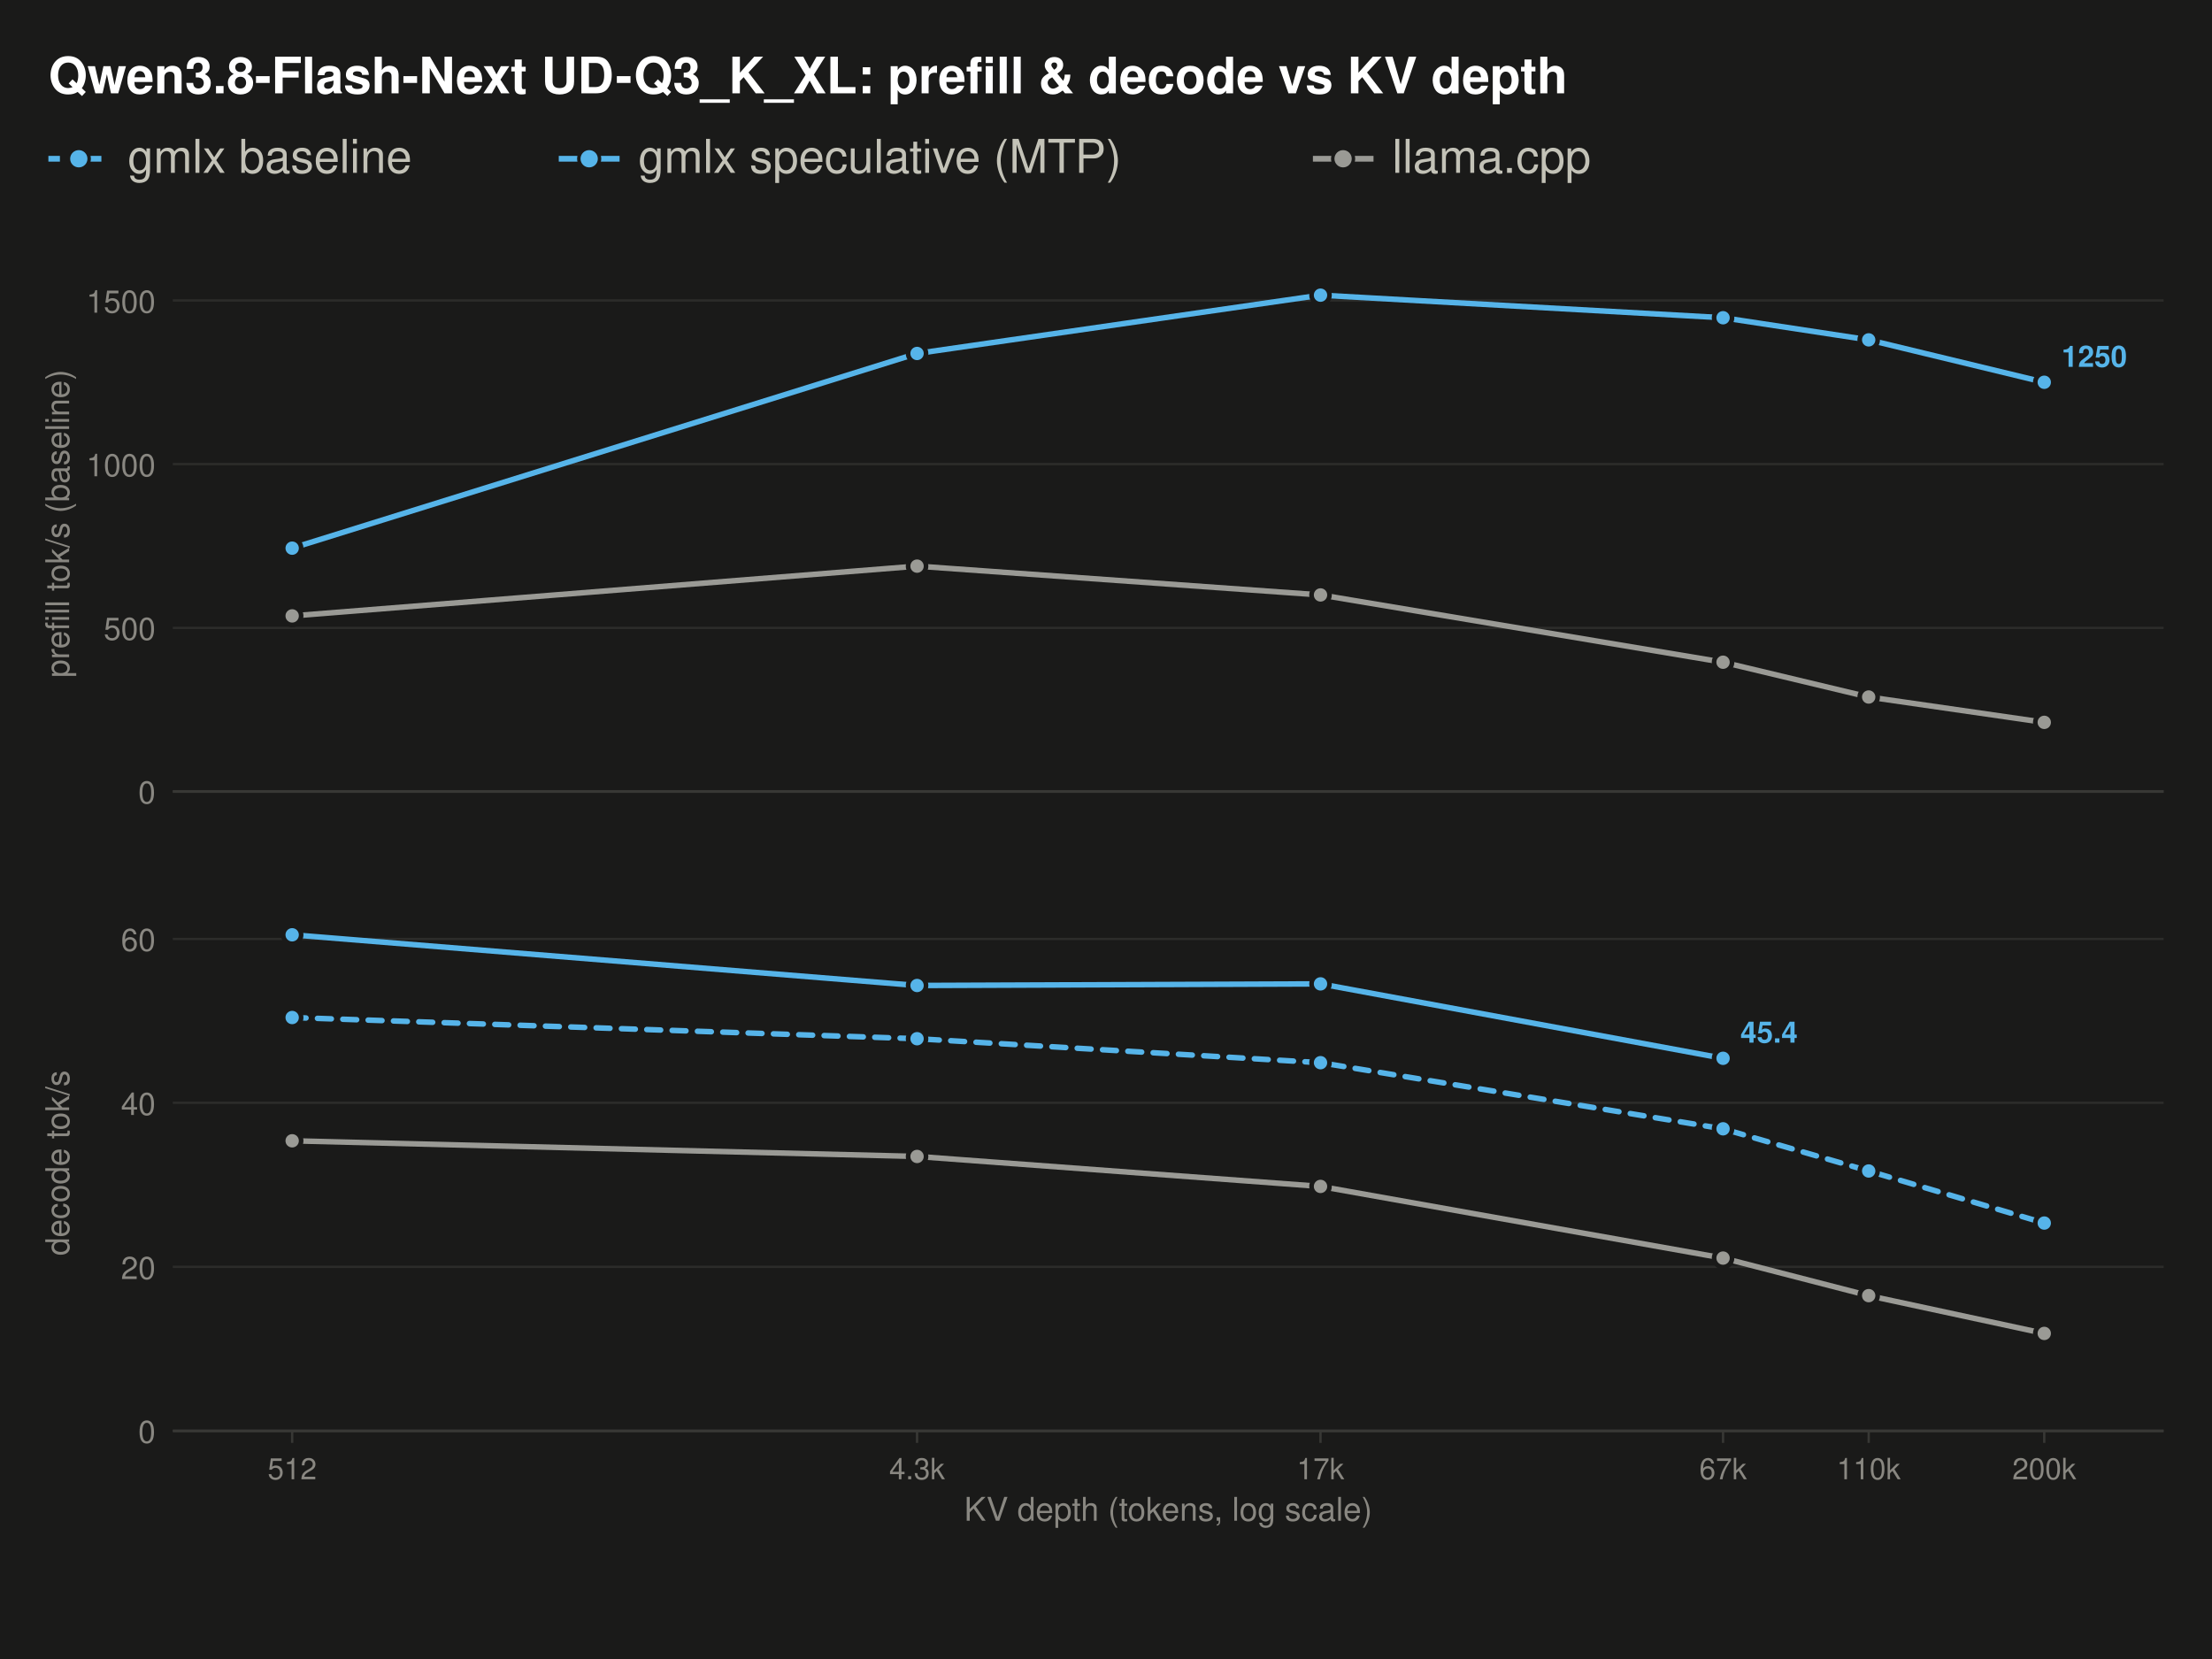
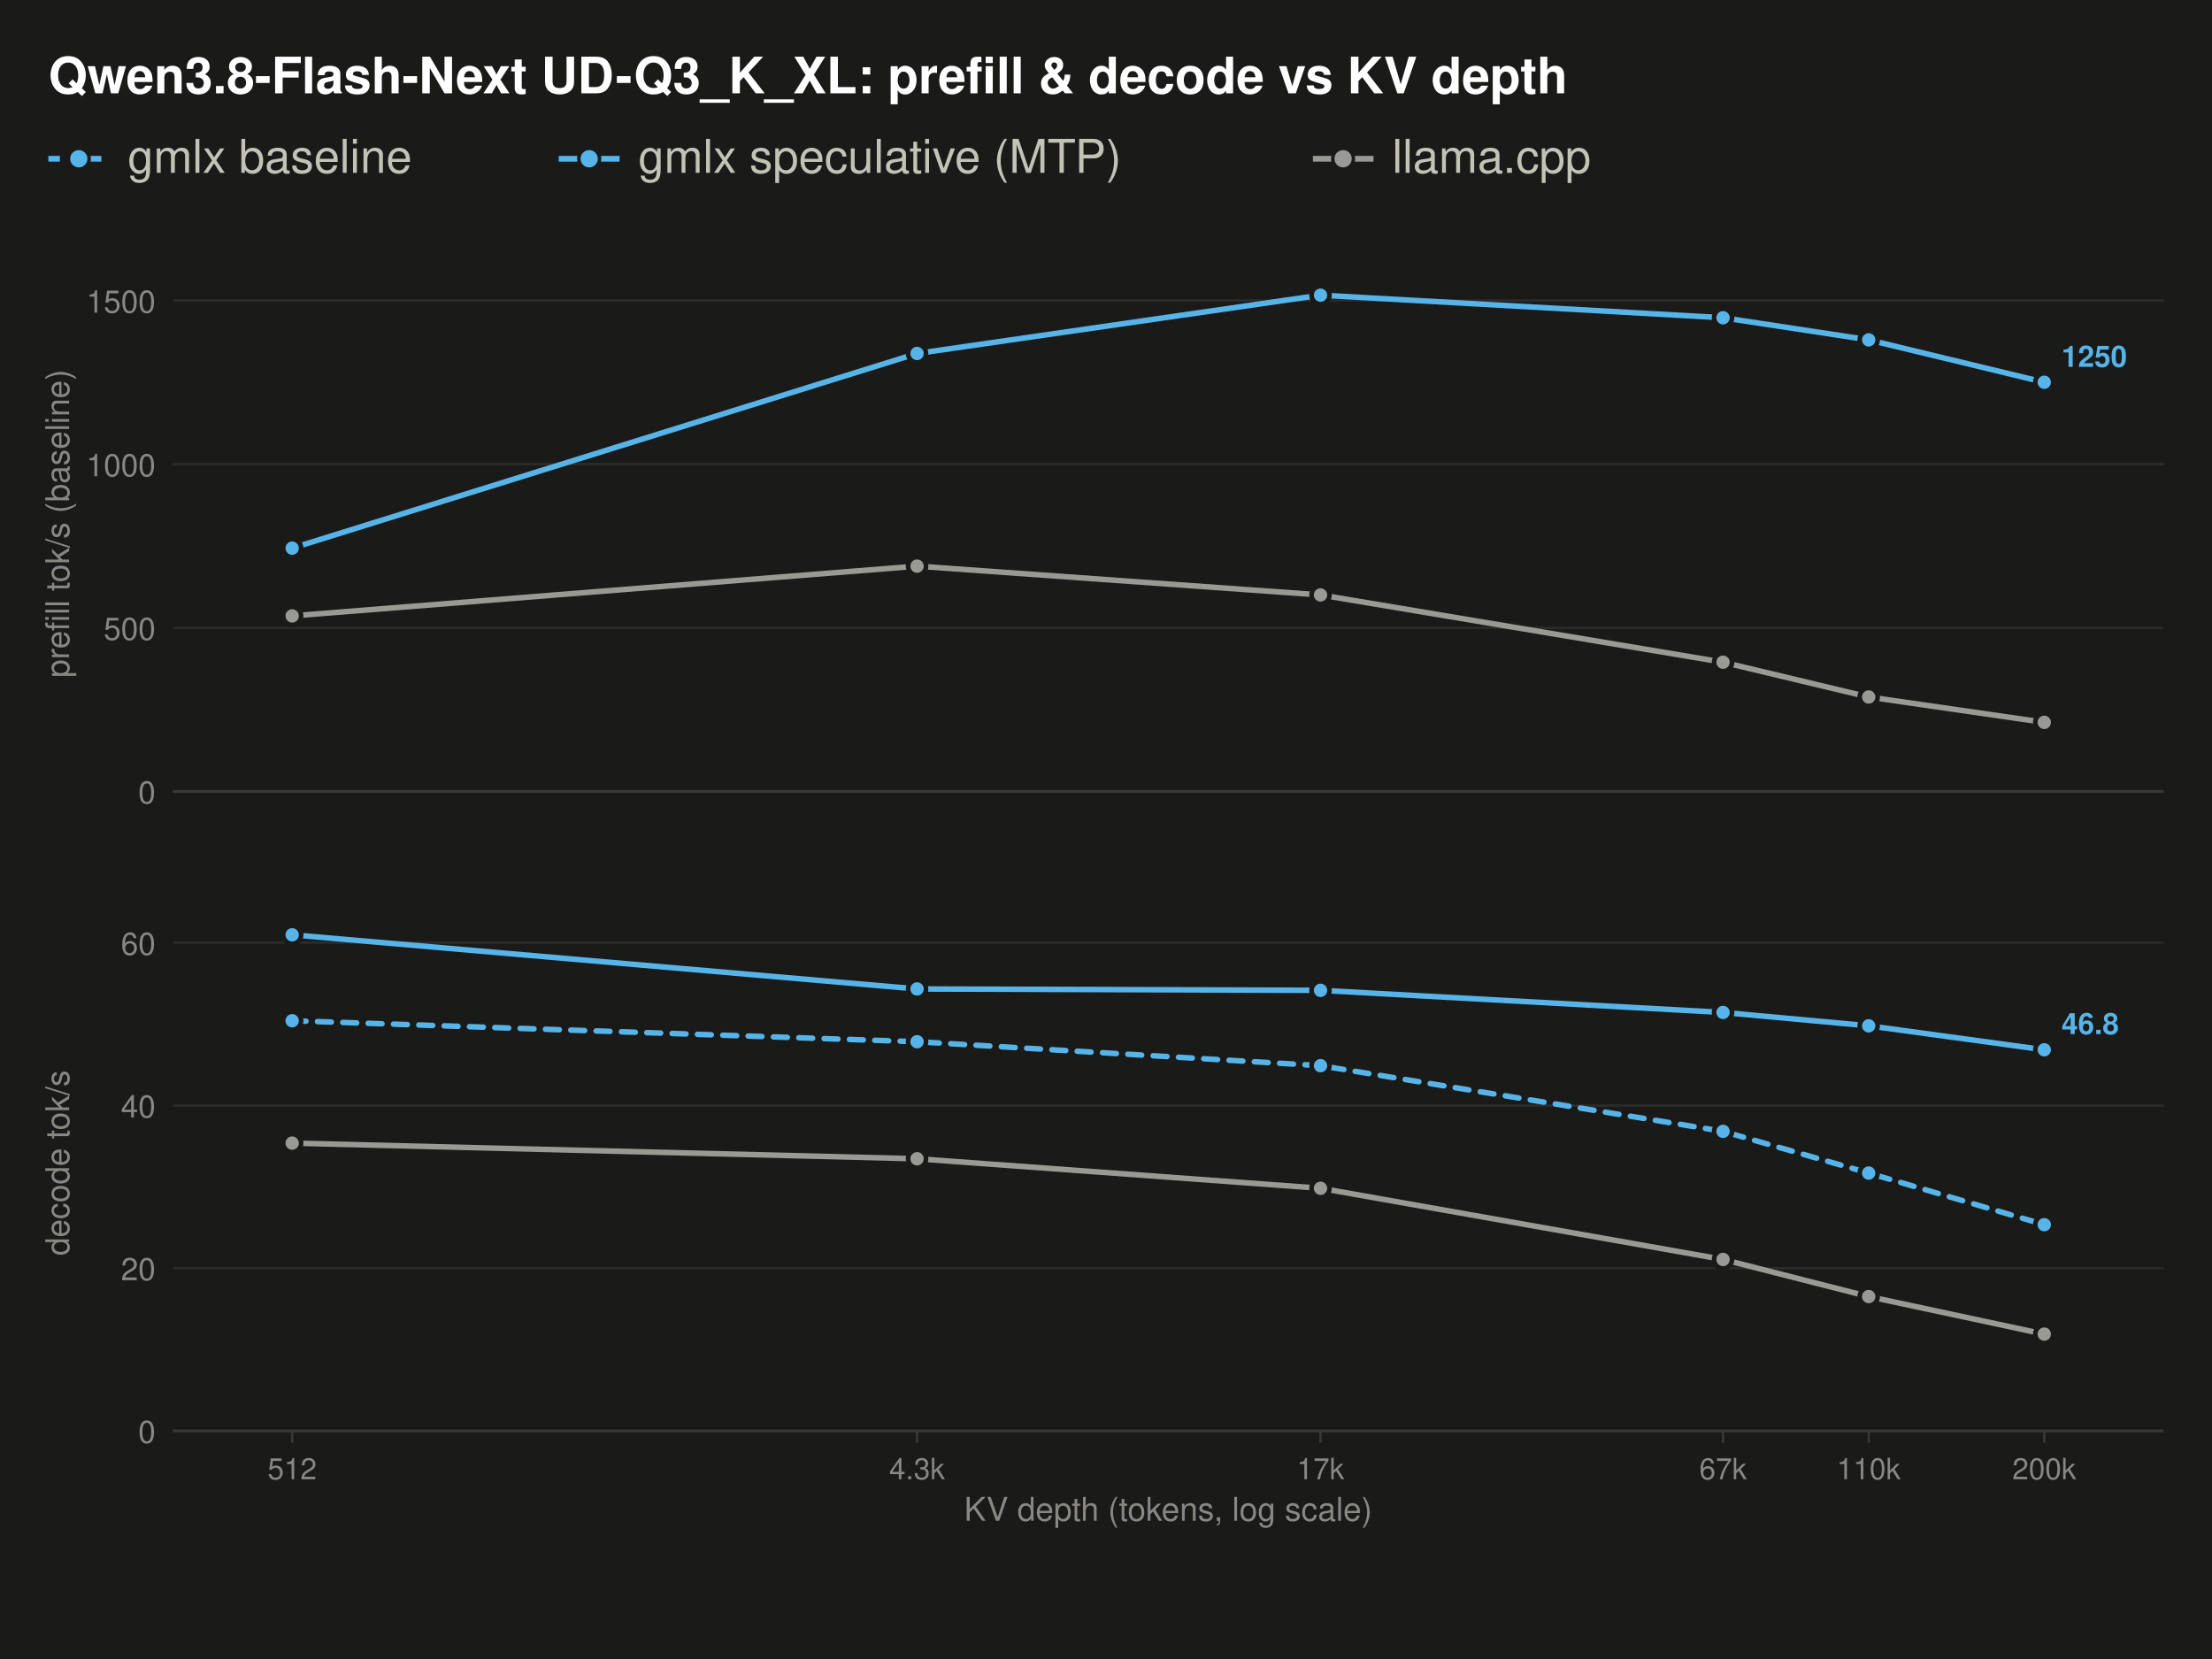
<svg xmlns="http://www.w3.org/2000/svg" width="960" height="720" viewBox="0 0 960 720" font-family="system-ui, -apple-system, 'Segoe UI', Helvetica, Arial, sans-serif">
  <rect x="0" y="0" width="960" height="720" fill="#1a1a19" />
  <text x="21.0" y="40.5" font-size="21.8" fill="#ffffff" font-weight="600">Qwen3.8-Flash-Next UD-Q3_K_XL: prefill &amp; decode vs KV depth</text>
  <line x1="21.0" y1="68.9" x2="47.3" y2="68.9" stroke="#56b4e9" stroke-width="2.5" stroke-dasharray="5,4" />
  <circle cx="34.2" cy="68.9" r="4.5" fill="#56b4e9" stroke="#1a1a19" stroke-width="1.5" />
  <text x="55.4" y="75.0" font-size="20.2" fill="#c3c2b7">gmlx baseline</text>
  <line x1="242.5" y1="68.9" x2="268.9" y2="68.9" stroke="#56b4e9" stroke-width="2.5" />
  <circle cx="255.7" cy="68.9" r="4.5" fill="#56b4e9" stroke="#1a1a19" stroke-width="1.5" />
  <text x="277.0" y="75.0" font-size="20.2" fill="#c3c2b7">gmlx speculative (MTP)</text>
  <line x1="569.8" y1="68.9" x2="596.1" y2="68.9" stroke="#9a9a95" stroke-width="2.5" />
  <circle cx="582.9" cy="68.9" r="4.5" fill="#9a9a95" stroke="#1a1a19" stroke-width="1.5" />
  <text x="604.2" y="75.0" font-size="20.2" fill="#c3c2b7">llama.cpp</text>
  <line x1="75.0" y1="343.5" x2="939.0" y2="343.5" stroke="#2c2c2a" stroke-width="1.0" />
  <text x="67.5" y="348.7" font-size="13.5" fill="#898781" text-anchor="end" style="font-variant-numeric: tabular-nums">0</text>
  <line x1="75.0" y1="272.5" x2="939.0" y2="272.5" stroke="#2c2c2a" stroke-width="1.0" />
  <text x="67.5" y="277.7" font-size="13.5" fill="#898781" text-anchor="end" style="font-variant-numeric: tabular-nums">500</text>
  <line x1="75.0" y1="201.4" x2="939.0" y2="201.4" stroke="#2c2c2a" stroke-width="1.0" />
  <text x="67.5" y="206.7" font-size="13.5" fill="#898781" text-anchor="end" style="font-variant-numeric: tabular-nums">1000</text>
  <line x1="75.0" y1="130.4" x2="939.0" y2="130.4" stroke="#2c2c2a" stroke-width="1.0" />
  <text x="67.5" y="135.7" font-size="13.5" fill="#898781" text-anchor="end" style="font-variant-numeric: tabular-nums">1500</text>
  <line x1="75.0" y1="343.5" x2="939.0" y2="343.5" stroke="#383835" stroke-width="1.2" />
  <line x1="126.8" y1="343.5" x2="126.8" y2="343.5" stroke="#383835" stroke-width="1.0" />
  <line x1="398.0" y1="343.5" x2="398.0" y2="343.5" stroke="#383835" stroke-width="1.0" />
  <line x1="573.1" y1="343.5" x2="573.1" y2="343.5" stroke="#383835" stroke-width="1.0" />
  <line x1="747.8" y1="343.5" x2="747.8" y2="343.5" stroke="#383835" stroke-width="1.0" />
  <line x1="811.0" y1="343.5" x2="811.0" y2="343.5" stroke="#383835" stroke-width="1.0" />
  <line x1="887.2" y1="343.5" x2="887.2" y2="343.5" stroke="#383835" stroke-width="1.0" />
  <path d="M126.8,237.9 L398.0,153.4 L573.1,128.1 L747.8,137.9 L811.0,147.5 L887.2,165.9" fill="none" stroke="#56b4e9" stroke-width="2.4" stroke-linejoin="round" stroke-linecap="round" />
  <circle cx="126.8" cy="237.9" r="3.9" fill="#56b4e9" stroke="#1a1a19" stroke-width="2.0" />
  <circle cx="398.0" cy="153.4" r="3.9" fill="#56b4e9" stroke="#1a1a19" stroke-width="2.0" />
  <circle cx="573.1" cy="128.1" r="3.9" fill="#56b4e9" stroke="#1a1a19" stroke-width="2.0" />
  <circle cx="747.8" cy="137.9" r="3.9" fill="#56b4e9" stroke="#1a1a19" stroke-width="2.0" />
  <circle cx="811.0" cy="147.5" r="3.9" fill="#56b4e9" stroke="#1a1a19" stroke-width="2.0" />
  <circle cx="887.2" cy="165.9" r="3.9" fill="#56b4e9" stroke="#1a1a19" stroke-width="2.0" />
  <text x="894.7" y="159.2" font-size="12.8" fill="#56b4e9" font-weight="600" style="font-variant-numeric: tabular-nums">1250</text>
  <path d="M126.8,267.3 L398.0,245.7 L573.1,258.2 L747.8,287.4 L811.0,302.5 L887.2,313.5" fill="none" stroke="#9a9a95" stroke-width="2.4" stroke-linejoin="round" stroke-linecap="round" />
  <circle cx="126.8" cy="267.3" r="3.9" fill="#9a9a95" stroke="#1a1a19" stroke-width="2.0" />
  <circle cx="398.0" cy="245.7" r="3.9" fill="#9a9a95" stroke="#1a1a19" stroke-width="2.0" />
  <circle cx="573.1" cy="258.2" r="3.9" fill="#9a9a95" stroke="#1a1a19" stroke-width="2.0" />
  <circle cx="747.8" cy="287.4" r="3.9" fill="#9a9a95" stroke="#1a1a19" stroke-width="2.0" />
  <circle cx="811.0" cy="302.5" r="3.9" fill="#9a9a95" stroke="#1a1a19" stroke-width="2.0" />
  <circle cx="887.2" cy="313.5" r="3.9" fill="#9a9a95" stroke="#1a1a19" stroke-width="2.0" />
  <text x="30.0" y="227.2" font-size="14.2" fill="#898781" text-anchor="middle" transform="rotate(-90.0 30.0 227.2)">prefill tok/s (baseline)</text>
  <line x1="75.0" y1="621.0" x2="939.0" y2="621.0" stroke="#2c2c2a" stroke-width="1.0" />
  <text x="67.5" y="626.2" font-size="13.5" fill="#898781" text-anchor="end" style="font-variant-numeric: tabular-nums">0</text>
-   <line x1="75.0" y1="549.8" x2="939.0" y2="549.8" stroke="#2c2c2a" stroke-width="1.0" />
-   <text x="67.5" y="555.1" font-size="13.5" fill="#898781" text-anchor="end" style="font-variant-numeric: tabular-nums">20</text>
-   <line x1="75.0" y1="478.6" x2="939.0" y2="478.6" stroke="#2c2c2a" stroke-width="1.0" />
-   <text x="67.5" y="483.9" font-size="13.5" fill="#898781" text-anchor="end" style="font-variant-numeric: tabular-nums">40</text>
-   <line x1="75.0" y1="407.5" x2="939.0" y2="407.5" stroke="#2c2c2a" stroke-width="1.0" />
-   <text x="67.5" y="412.7" font-size="13.5" fill="#898781" text-anchor="end" style="font-variant-numeric: tabular-nums">60</text>
+   <line x1="75.0" y1="550.4" x2="939.0" y2="550.4" stroke="#2c2c2a" stroke-width="1.0" />
+   <text x="67.5" y="555.6" font-size="13.5" fill="#898781" text-anchor="end" style="font-variant-numeric: tabular-nums">20</text>
+   <line x1="75.0" y1="479.8" x2="939.0" y2="479.8" stroke="#2c2c2a" stroke-width="1.0" />
+   <text x="67.5" y="485.0" font-size="13.5" fill="#898781" text-anchor="end" style="font-variant-numeric: tabular-nums">40</text>
+   <line x1="75.0" y1="409.1" x2="939.0" y2="409.1" stroke="#2c2c2a" stroke-width="1.0" />
+   <text x="67.5" y="414.4" font-size="13.5" fill="#898781" text-anchor="end" style="font-variant-numeric: tabular-nums">60</text>
  <line x1="75.0" y1="621.0" x2="939.0" y2="621.0" stroke="#383835" stroke-width="1.2" />
  <line x1="126.8" y1="621.0" x2="126.8" y2="626.2" stroke="#383835" stroke-width="1.0" />
  <text x="126.8" y="642.0" font-size="12.8" fill="#898781" text-anchor="middle" style="font-variant-numeric: tabular-nums">512</text>
  <line x1="398.0" y1="621.0" x2="398.0" y2="626.2" stroke="#383835" stroke-width="1.0" />
  <text x="398.0" y="642.0" font-size="12.8" fill="#898781" text-anchor="middle" style="font-variant-numeric: tabular-nums">4.3k</text>
  <line x1="573.1" y1="621.0" x2="573.1" y2="626.2" stroke="#383835" stroke-width="1.0" />
  <text x="573.1" y="642.0" font-size="12.8" fill="#898781" text-anchor="middle" style="font-variant-numeric: tabular-nums">17k</text>
  <line x1="747.8" y1="621.0" x2="747.8" y2="626.2" stroke="#383835" stroke-width="1.0" />
  <text x="747.8" y="642.0" font-size="12.8" fill="#898781" text-anchor="middle" style="font-variant-numeric: tabular-nums">67k</text>
  <line x1="811.0" y1="621.0" x2="811.0" y2="626.2" stroke="#383835" stroke-width="1.0" />
  <text x="811.0" y="642.0" font-size="12.8" fill="#898781" text-anchor="middle" style="font-variant-numeric: tabular-nums">110k</text>
  <line x1="887.2" y1="621.0" x2="887.2" y2="626.2" stroke="#383835" stroke-width="1.0" />
  <text x="887.2" y="642.0" font-size="12.8" fill="#898781" text-anchor="middle" style="font-variant-numeric: tabular-nums">200k</text>
-   <path d="M126.8,441.6 L398.0,450.8 L573.1,461.2 L747.8,489.9 L811.0,508.2 L887.2,530.8" fill="none" stroke="#56b4e9" stroke-width="2.4" stroke-dasharray="6,5" stroke-linejoin="round" stroke-linecap="round" />
-   <circle cx="126.8" cy="441.6" r="3.9" fill="#56b4e9" stroke="#1a1a19" stroke-width="2.0" />
-   <circle cx="398.0" cy="450.8" r="3.9" fill="#56b4e9" stroke="#1a1a19" stroke-width="2.0" />
-   <circle cx="573.1" cy="461.2" r="3.9" fill="#56b4e9" stroke="#1a1a19" stroke-width="2.0" />
-   <circle cx="747.8" cy="489.9" r="3.9" fill="#56b4e9" stroke="#1a1a19" stroke-width="2.0" />
-   <circle cx="811.0" cy="508.2" r="3.9" fill="#56b4e9" stroke="#1a1a19" stroke-width="2.0" />
-   <circle cx="887.2" cy="530.8" r="3.9" fill="#56b4e9" stroke="#1a1a19" stroke-width="2.0" />
-   <path d="M126.8,405.7 L398.0,427.7 L573.1,427.0 L747.8,459.3" fill="none" stroke="#56b4e9" stroke-width="2.4" stroke-linejoin="round" stroke-linecap="round" />
+   <path d="M126.8,443.0 L398.0,452.1 L573.1,462.5 L747.8,491.0 L811.0,509.1 L887.2,531.5" fill="none" stroke="#56b4e9" stroke-width="2.4" stroke-dasharray="6,5" stroke-linejoin="round" stroke-linecap="round" />
+   <circle cx="126.8" cy="443.0" r="3.9" fill="#56b4e9" stroke="#1a1a19" stroke-width="2.0" />
+   <circle cx="398.0" cy="452.1" r="3.9" fill="#56b4e9" stroke="#1a1a19" stroke-width="2.0" />
+   <circle cx="573.1" cy="462.5" r="3.9" fill="#56b4e9" stroke="#1a1a19" stroke-width="2.0" />
+   <circle cx="747.8" cy="491.0" r="3.9" fill="#56b4e9" stroke="#1a1a19" stroke-width="2.0" />
+   <circle cx="811.0" cy="509.1" r="3.9" fill="#56b4e9" stroke="#1a1a19" stroke-width="2.0" />
+   <circle cx="887.2" cy="531.5" r="3.9" fill="#56b4e9" stroke="#1a1a19" stroke-width="2.0" />
+   <path d="M126.8,405.7 L398.0,429.2 L573.1,429.8 L747.8,439.4 L811.0,445.2 L887.2,455.6" fill="none" stroke="#56b4e9" stroke-width="2.4" stroke-linejoin="round" stroke-linecap="round" />
  <circle cx="126.8" cy="405.7" r="3.9" fill="#56b4e9" stroke="#1a1a19" stroke-width="2.0" />
-   <circle cx="398.0" cy="427.7" r="3.9" fill="#56b4e9" stroke="#1a1a19" stroke-width="2.0" />
-   <circle cx="573.1" cy="427.0" r="3.9" fill="#56b4e9" stroke="#1a1a19" stroke-width="2.0" />
-   <circle cx="747.8" cy="459.3" r="3.9" fill="#56b4e9" stroke="#1a1a19" stroke-width="2.0" />
-   <text x="755.3" y="452.5" font-size="12.8" fill="#56b4e9" font-weight="600" style="font-variant-numeric: tabular-nums">45.4</text>
-   <path d="M126.8,495.1 L398.0,501.9 L573.1,514.9 L747.8,546.0 L811.0,562.3 L887.2,578.7" fill="none" stroke="#9a9a95" stroke-width="2.4" stroke-linejoin="round" stroke-linecap="round" />
-   <circle cx="126.8" cy="495.1" r="3.9" fill="#9a9a95" stroke="#1a1a19" stroke-width="2.0" />
-   <circle cx="398.0" cy="501.9" r="3.9" fill="#9a9a95" stroke="#1a1a19" stroke-width="2.0" />
-   <circle cx="573.1" cy="514.9" r="3.9" fill="#9a9a95" stroke="#1a1a19" stroke-width="2.0" />
-   <circle cx="747.8" cy="546.0" r="3.9" fill="#9a9a95" stroke="#1a1a19" stroke-width="2.0" />
-   <circle cx="811.0" cy="562.3" r="3.9" fill="#9a9a95" stroke="#1a1a19" stroke-width="2.0" />
-   <circle cx="887.2" cy="578.7" r="3.9" fill="#9a9a95" stroke="#1a1a19" stroke-width="2.0" />
+   <circle cx="398.0" cy="429.2" r="3.9" fill="#56b4e9" stroke="#1a1a19" stroke-width="2.0" />
+   <circle cx="573.1" cy="429.8" r="3.9" fill="#56b4e9" stroke="#1a1a19" stroke-width="2.0" />
+   <circle cx="747.8" cy="439.4" r="3.9" fill="#56b4e9" stroke="#1a1a19" stroke-width="2.0" />
+   <circle cx="811.0" cy="445.2" r="3.9" fill="#56b4e9" stroke="#1a1a19" stroke-width="2.0" />
+   <circle cx="887.2" cy="455.6" r="3.9" fill="#56b4e9" stroke="#1a1a19" stroke-width="2.0" />
+   <text x="894.7" y="448.8" font-size="12.8" fill="#56b4e9" font-weight="600" style="font-variant-numeric: tabular-nums">46.8</text>
+   <path d="M126.8,496.1 L398.0,502.9 L573.1,515.7 L747.8,546.6 L811.0,562.7 L887.2,579.0" fill="none" stroke="#9a9a95" stroke-width="2.4" stroke-linejoin="round" stroke-linecap="round" />
+   <circle cx="126.8" cy="496.1" r="3.9" fill="#9a9a95" stroke="#1a1a19" stroke-width="2.0" />
+   <circle cx="398.0" cy="502.9" r="3.9" fill="#9a9a95" stroke="#1a1a19" stroke-width="2.0" />
+   <circle cx="573.1" cy="515.7" r="3.9" fill="#9a9a95" stroke="#1a1a19" stroke-width="2.0" />
+   <circle cx="747.8" cy="546.6" r="3.9" fill="#9a9a95" stroke="#1a1a19" stroke-width="2.0" />
+   <circle cx="811.0" cy="562.7" r="3.9" fill="#9a9a95" stroke="#1a1a19" stroke-width="2.0" />
+   <circle cx="887.2" cy="579.0" r="3.9" fill="#9a9a95" stroke="#1a1a19" stroke-width="2.0" />
  <text x="30.0" y="504.7" font-size="14.2" fill="#898781" text-anchor="middle" transform="rotate(-90.0 30.0 504.7)">decode tok/s</text>
  <text x="507.0" y="660.0" font-size="14.2" fill="#898781" text-anchor="middle">KV depth (tokens, log scale)</text>
</svg>
